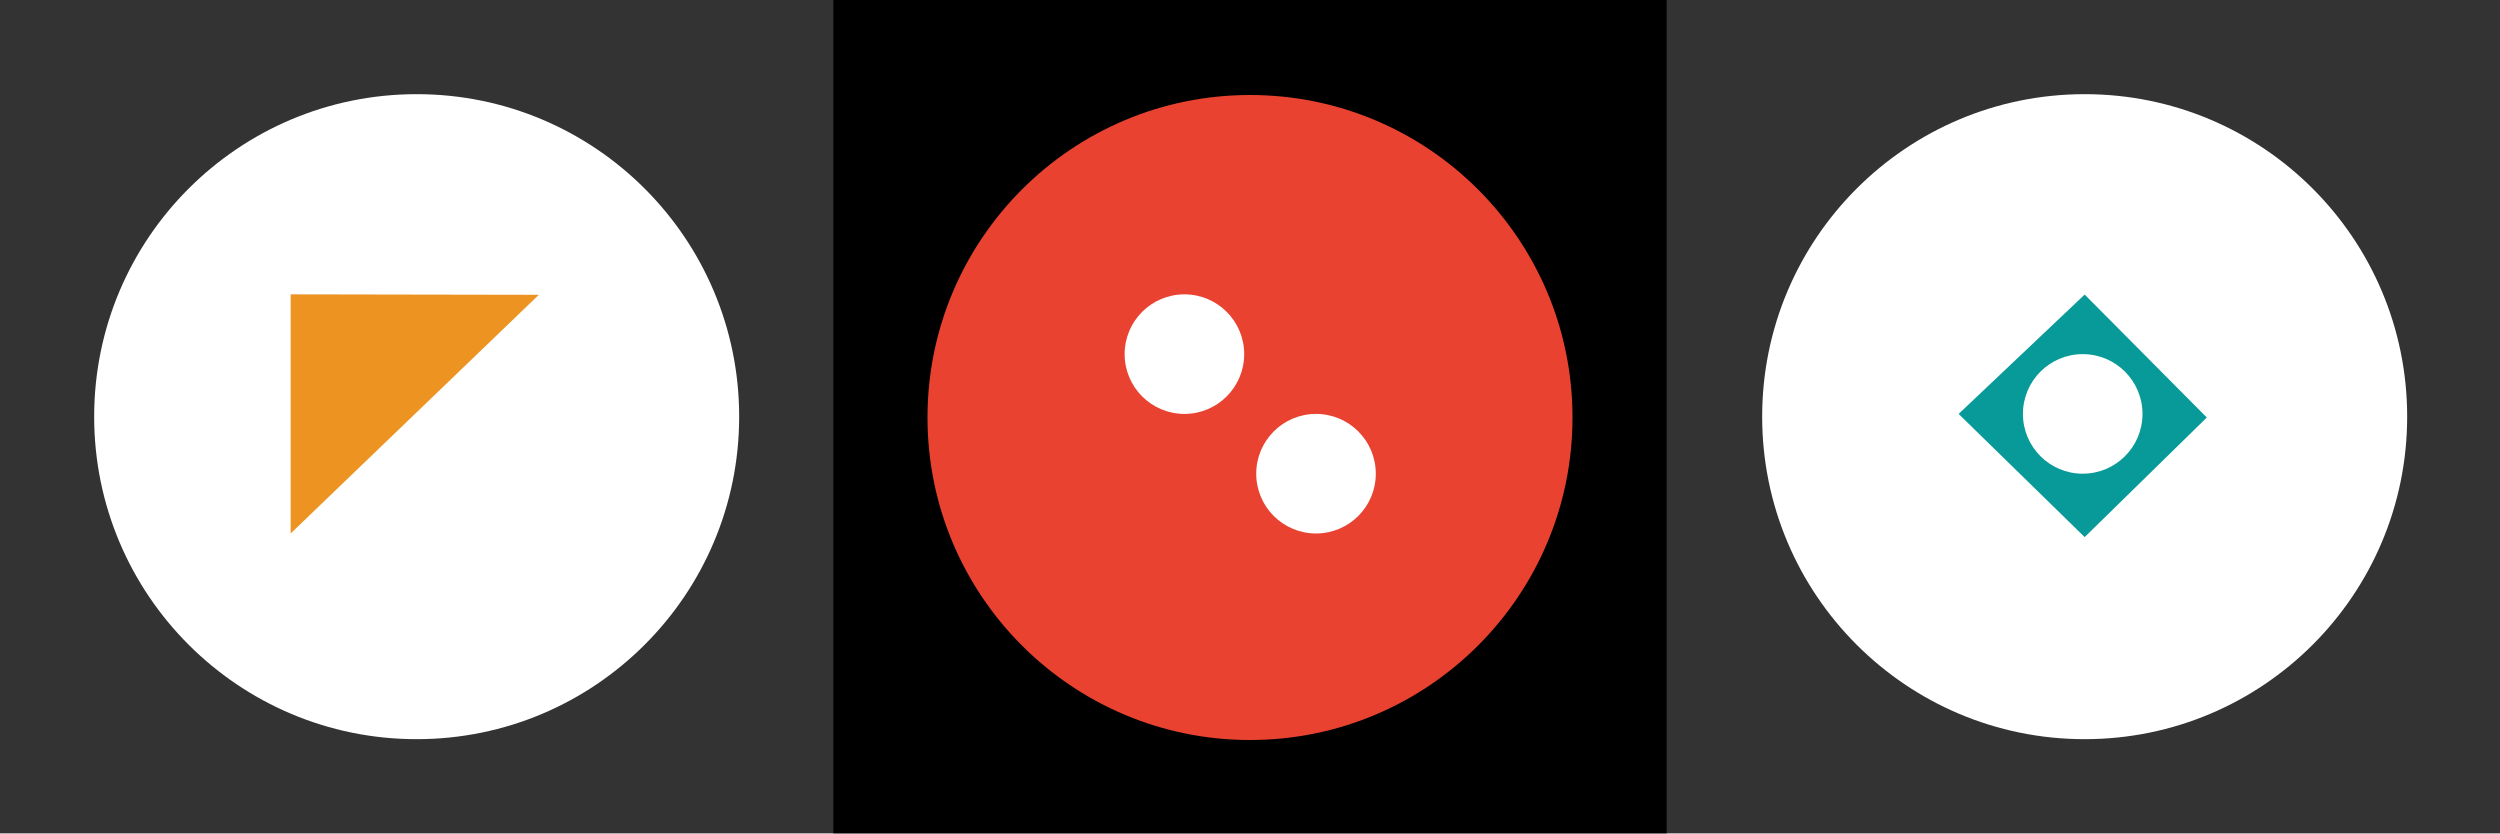
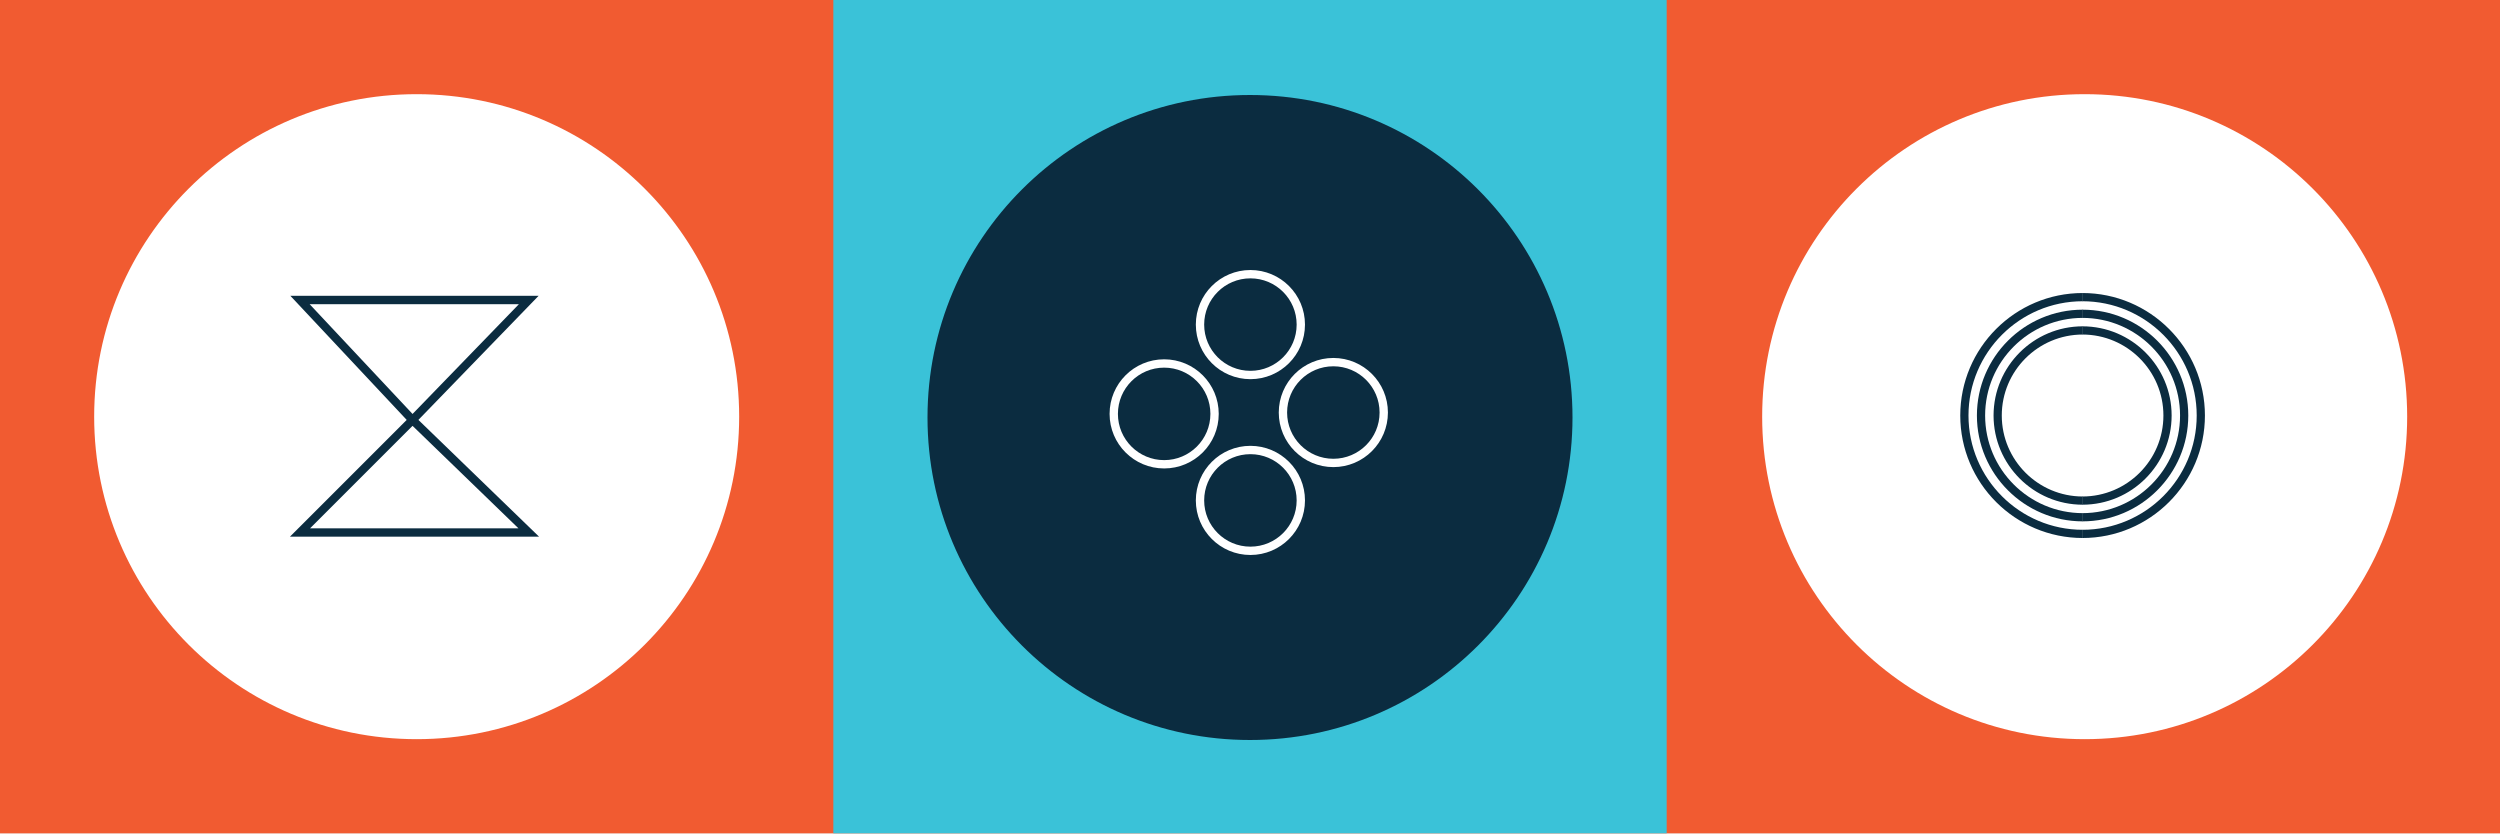
<svg xmlns="http://www.w3.org/2000/svg" version="1.1" id="Layer_1" x="0px" y="0px" width="3000px" height="1000px" viewBox="0 0 3000 1000" enable-background="new 0 0 3000 1000" xml:space="preserve">
-   <rect x="-1" fill="#333333" width="3002" height="1000" />
-   <rect x="1000.006" width="1000" height="1000" />
+   <rect x="-1" fill="#F15B31" width="3002" height="1000" />
+   <rect x="1000.006" fill="#3AC2D8" width="1000" height="1000" />
  <circle fill="#FFFFFF" cx="500" cy="500" r="387" />
-   <circle fill="#E94230" cx="1500" cy="501.001" r="387" />
+   <circle fill="#0B2C40" cx="1500" cy="501.001" r="387" />
  <circle fill="#FFFFFF" cx="2501.6" cy="500" r="387" />
-   <polygon fill="#EC9322" points="348.781,640.174 348.781,353.217 646.607,353.75 " />
-   <circle fill="#FFFFFF" cx="1421.301" cy="424.957" r="71.739" />
-   <circle fill="#FFFFFF" cx="1579.216" cy="568.435" r="71.739" />
-   <polygon fill="#089A98" points="2648.17,501.002 2501.6,644.521 2350.344,496.695 2501.602,353.488 " />
-   <circle fill="#FFFFFF" cx="2499.257" cy="496.695" r="71.739" />
+   <g>
+     <path fill="#0B2C40" d="M2499.303,645.606L2499.303,645.606v-9.865l0,0c-75.609,0-137.122-61.512-137.122-137.124   c0-75.61,61.513-137.124,137.122-137.124l0,0v-9.865l0,0c-81.049,0-146.988,65.939-146.988,146.988   C2352.314,579.668,2418.254,645.606,2499.303,645.606z" />
+     <path fill="#0B2C40" d="M2372.291,498.617c0,70.036,56.979,127.013,127.012,127.013v-9.865   c-64.593,0-117.146-52.553-117.146-117.147s52.554-117.146,117.146-117.146v-9.865   C2429.27,371.606,2372.291,428.583,2372.291,498.617z" />
+     <path fill="#0B2C40" d="M2498.921,351.63L2498.921,351.63v9.864l0,0c75.61,0,137.122,61.513,137.122,137.125   c0,75.611-61.512,137.124-137.122,137.124l0,0v9.865l0,0c81.049,0,146.988-65.939,146.988-146.989   C2645.909,417.568,2579.97,351.63,2498.921,351.63z" />
+     <path fill="#0B2C40" d="M2625.933,498.619c0-70.036-56.979-127.013-127.012-127.013v9.865c64.594,0,117.146,52.552,117.146,117.147   s-52.553,117.147-117.146,117.147v9.864C2568.955,625.63,2625.933,568.653,2625.933,498.619z" />
+     <g>
+       <path fill="#0B2C40" d="M2392.269,498.617c0,59.021,48.016,107.035,107.034,107.035v-9.863c-53.579,0-97.169-43.592-97.169-97.172    c0-53.58,43.59-97.17,97.169-97.17v-9.865C2440.284,391.583,2392.269,439.599,2392.269,498.617z" />
+       <path fill="#0B2C40" d="M2605.956,498.619c0-59.02-48.018-107.035-107.035-107.035v9.864c53.579,0,97.169,43.592,97.169,97.171    s-43.59,97.17-97.169,97.17v9.864C2557.939,605.653,2605.956,557.638,2605.956,498.619z" />
+     </g>
+   </g>
+   <polygon fill="none" stroke="#0B2C40" stroke-width="10" stroke-miterlimit="10" points="360,639 495,504 634.5,639 " />
+   <polygon fill="none" stroke="#0B2C40" stroke-width="10" stroke-miterlimit="10" points="634.5,360 495,504 360,360 " />
+   <g>
+     <circle fill="none" stroke="#FFFFFF" stroke-width="10" stroke-miterlimit="10" cx="1500.489" cy="389.511" r="60.489" />
+     <circle fill="none" stroke="#FFFFFF" stroke-width="10" stroke-miterlimit="10" cx="1600.011" cy="495.041" r="60.489" />
+     <circle fill="none" stroke="#FFFFFF" stroke-width="10" stroke-miterlimit="10" cx="1396.989" cy="496.655" r="60.489" />
+     <circle fill="none" stroke="#FFFFFF" stroke-width="10" stroke-miterlimit="10" cx="1500.489" cy="600.489" r="60.489" />
+   </g>
</svg>
